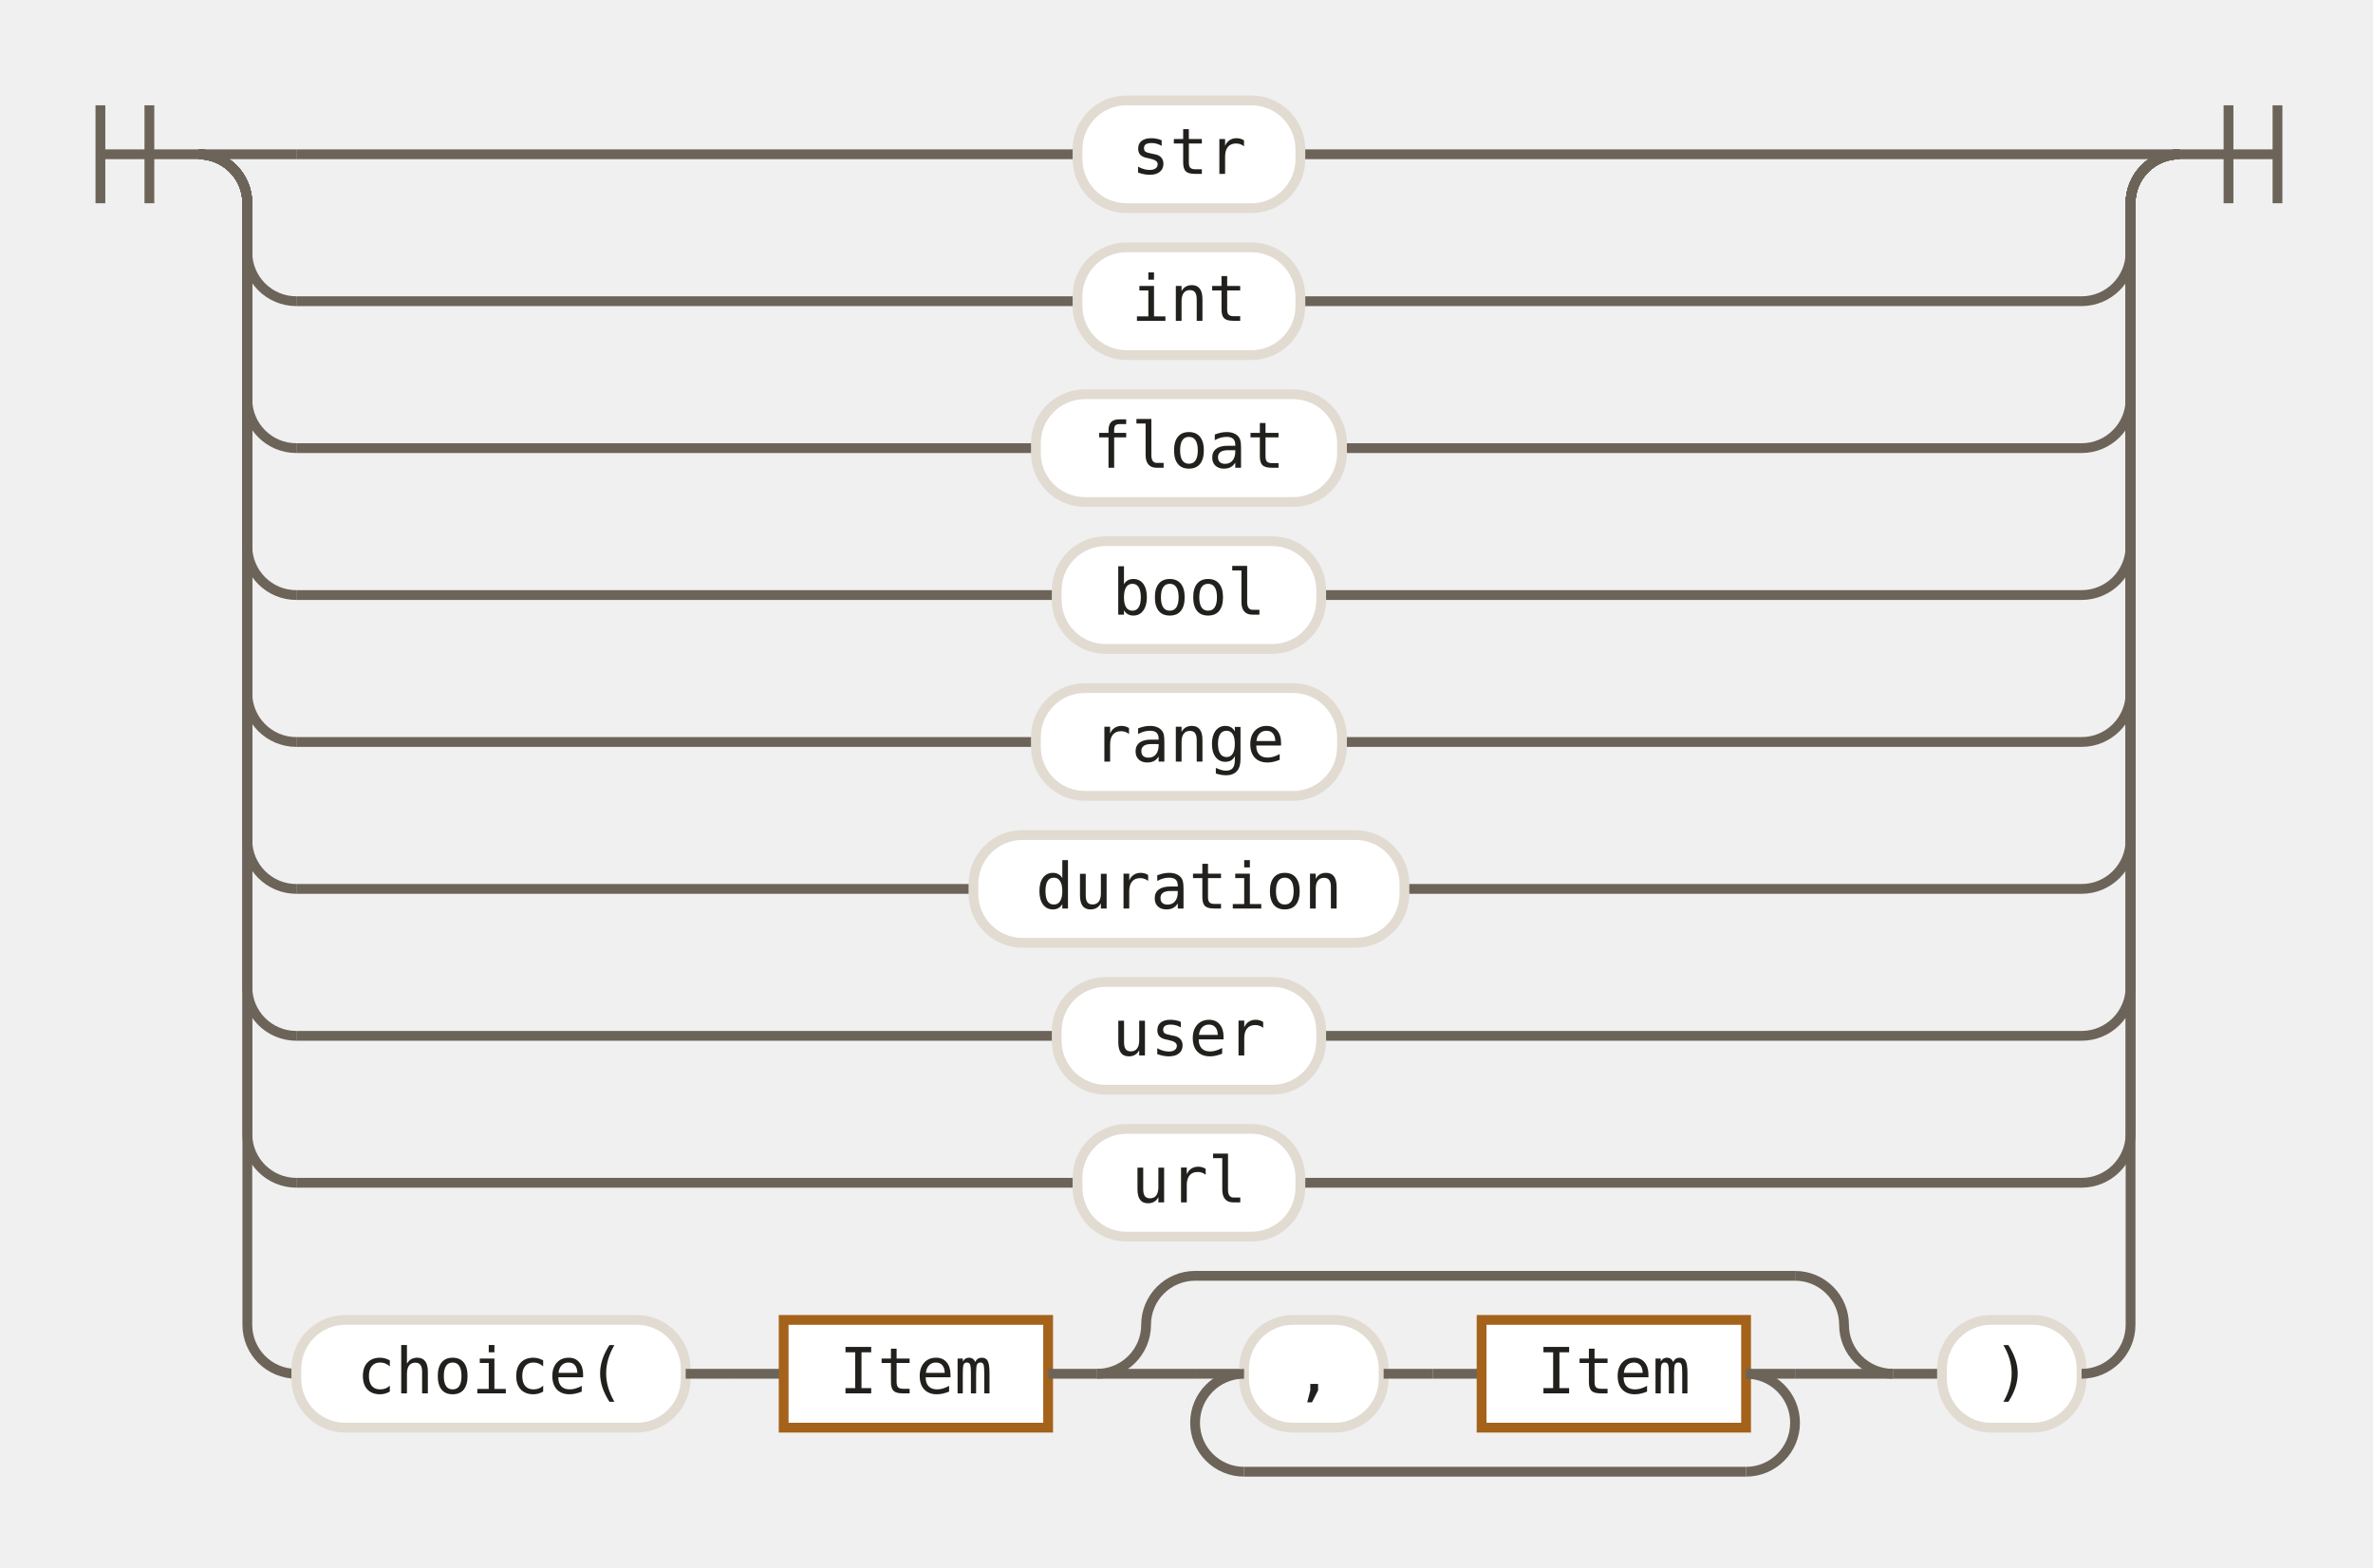
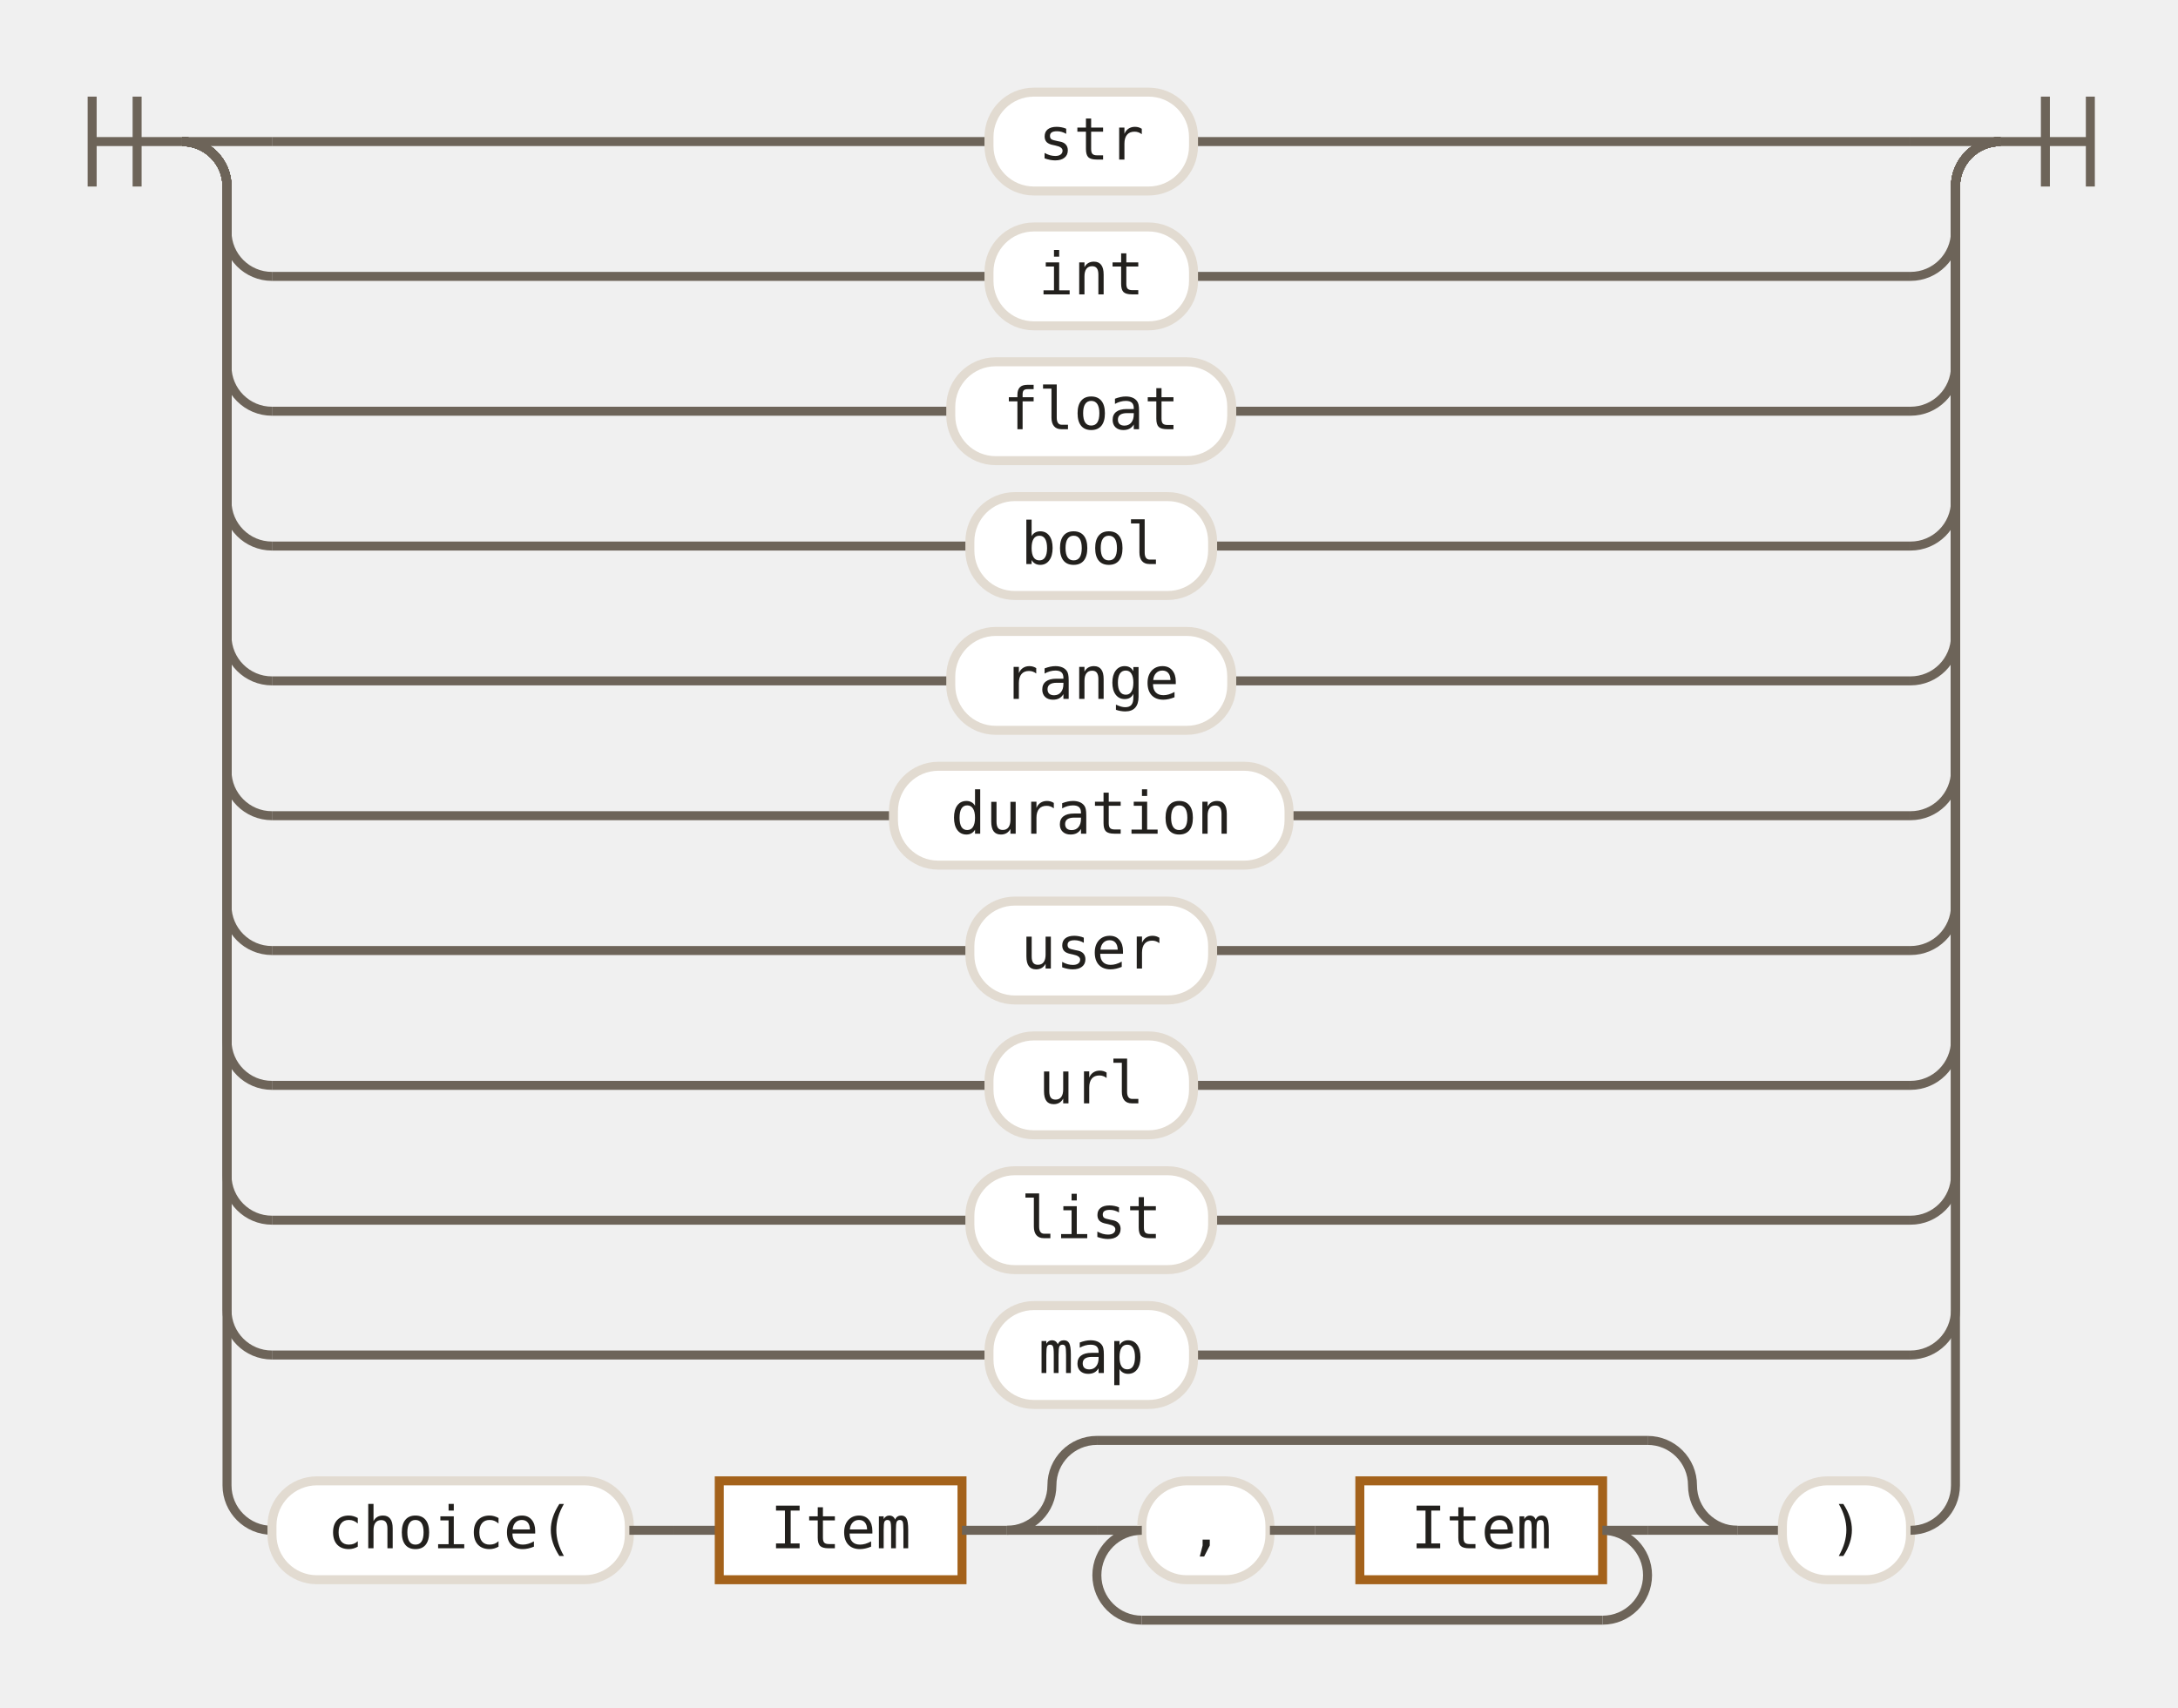
- <svg xmlns="http://www.w3.org/2000/svg" class="railroad-diagram" height="320" viewBox="0 0 484.5 320" width="484.5">
+ <svg xmlns="http://www.w3.org/2000/svg" class="railroad-diagram" height="380" viewBox="0 0 484.5 380" width="484.5">
  <g transform="translate(.5 .5)">
    <g>
      <path d="M20 21v20m10 -20v20m-10 -10h20" />
    </g>
    <g>
      <path d="M40 31h0.0" />
      <path d="M444.5 31h0.0" />
      <path d="M40.0 31h20" />
      <g class="terminal ">
        <path d="M60.0 31h159.5" />
        <path d="M265.0 31h159.5" />
        <rect height="22" rx="10" ry="10" width="45.5" x="219.5" y="20" />
        <text x="242.25" y="35">str</text>
      </g>
      <path d="M424.5 31h20" />
      <path d="M40.0 31a10 10 0 0 1 10 10v10a10 10 0 0 0 10 10" />
      <g class="terminal ">
        <path d="M60.0 61h159.5" />
        <path d="M265.0 61h159.5" />
        <rect height="22" rx="10" ry="10" width="45.5" x="219.5" y="50" />
        <text x="242.25" y="65">int</text>
      </g>
      <path d="M424.5 61a10 10 0 0 0 10 -10v-10a10 10 0 0 1 10 -10" />
      <path d="M40.0 31a10 10 0 0 1 10 10v40a10 10 0 0 0 10 10" />
      <g class="terminal ">
        <path d="M60.0 91h151.0" />
        <path d="M273.5 91h151.0" />
        <rect height="22" rx="10" ry="10" width="62.5" x="211" y="80" />
        <text x="242.25" y="95">float</text>
      </g>
      <path d="M424.5 91a10 10 0 0 0 10 -10v-40a10 10 0 0 1 10 -10" />
      <path d="M40.0 31a10 10 0 0 1 10 10v70a10 10 0 0 0 10 10" />
      <g class="terminal ">
        <path d="M60.0 121h155.25" />
        <path d="M269.25 121h155.25" />
        <rect height="22" rx="10" ry="10" width="54" x="215.25" y="110" />
        <text x="242.25" y="125">bool</text>
      </g>
      <path d="M424.5 121a10 10 0 0 0 10 -10v-70a10 10 0 0 1 10 -10" />
      <path d="M40.0 31a10 10 0 0 1 10 10v100a10 10 0 0 0 10 10" />
      <g class="terminal ">
        <path d="M60.0 151h151.0" />
        <path d="M273.5 151h151.0" />
        <rect height="22" rx="10" ry="10" width="62.5" x="211" y="140" />
        <text x="242.25" y="155">range</text>
      </g>
      <path d="M424.5 151a10 10 0 0 0 10 -10v-100a10 10 0 0 1 10 -10" />
      <path d="M40.0 31a10 10 0 0 1 10 10v130a10 10 0 0 0 10 10" />
      <g class="terminal ">
        <path d="M60.0 181h138.25" />
        <path d="M286.25 181h138.25" />
        <rect height="22" rx="10" ry="10" width="88" x="198.25" y="170" />
        <text x="242.25" y="185">duration</text>
      </g>
      <path d="M424.5 181a10 10 0 0 0 10 -10v-130a10 10 0 0 1 10 -10" />
      <path d="M40.0 31a10 10 0 0 1 10 10v160a10 10 0 0 0 10 10" />
      <g class="terminal ">
        <path d="M60.0 211h155.25" />
        <path d="M269.25 211h155.25" />
        <rect height="22" rx="10" ry="10" width="54" x="215.25" y="200" />
        <text x="242.25" y="215">user</text>
      </g>
      <path d="M424.5 211a10 10 0 0 0 10 -10v-160a10 10 0 0 1 10 -10" />
      <path d="M40.0 31a10 10 0 0 1 10 10v190a10 10 0 0 0 10 10" />
      <g class="terminal ">
        <path d="M60.0 241h159.5" />
        <path d="M265.0 241h159.5" />
        <rect height="22" rx="10" ry="10" width="45.5" x="219.5" y="230" />
        <text x="242.25" y="245">url</text>
      </g>
      <path d="M424.5 241a10 10 0 0 0 10 -10v-190a10 10 0 0 1 10 -10" />
-       <path d="M40.0 31a10 10 0 0 1 10 10v229a10 10 0 0 0 10 10" />
+       <path d="M40.0 31a10 10 0 0 1 10 10v220a10 10 0 0 0 10 10" />
+       <g class="terminal ">
+         <path d="M60.0 271h155.25" />
+         <path d="M269.25 271h155.25" />
+         <rect height="22" rx="10" ry="10" width="54" x="215.25" y="260" />
+         <text x="242.25" y="275">list</text>
+       </g>
+       <path d="M424.5 271a10 10 0 0 0 10 -10v-220a10 10 0 0 1 10 -10" />
+       <path d="M40.0 31a10 10 0 0 1 10 10v250a10 10 0 0 0 10 10" />
+       <g class="terminal ">
+         <path d="M60.0 301h159.5" />
+         <path d="M265.0 301h159.5" />
+         <rect height="22" rx="10" ry="10" width="45.5" x="219.5" y="290" />
+         <text x="242.25" y="305">map</text>
+       </g>
+       <path d="M424.5 301a10 10 0 0 0 10 -10v-250a10 10 0 0 1 10 -10" />
+       <path d="M40.0 31a10 10 0 0 1 10 10v289a10 10 0 0 0 10 10" />
      <g>
-         <path d="M60.0 280h0.0" />
-         <path d="M424.5 280h0.0" />
+         <path d="M60.0 340h0.0" />
+         <path d="M424.5 340h0.0" />
        <g class="terminal ">
-           <path d="M60.0 280h0.0" />
-           <path d="M139.5 280h0.0" />
-           <rect height="22" rx="10" ry="10" width="79.5" x="60" y="269" />
-           <text x="99.75" y="284">choice(</text>
+           <path d="M60.0 340h0.0" />
+           <path d="M139.5 340h0.0" />
+           <rect height="22" rx="10" ry="10" width="79.5" x="60" y="329" />
+           <text x="99.75" y="344">choice(</text>
        </g>
-         <path d="M139.5 280h10" />
-         <path d="M149.5 280h10" />
+         <path d="M139.5 340h10" />
+         <path d="M149.5 340h10" />
        <g class="non-terminal ">
-           <path d="M159.5 280h0.0" />
-           <path d="M213.5 280h0.0" />
-           <rect height="22" width="54" x="159.5" y="269" />
-           <text x="186.5" y="284">Item</text>
+           <path d="M159.5 340h0.0" />
+           <path d="M213.5 340h0.0" />
+           <rect height="22" width="54" x="159.5" y="329" />
+           <text x="186.5" y="344">Item</text>
        </g>
-         <path d="M213.5 280h10" />
+         <path d="M213.5 340h10" />
        <g>
-           <path d="M223.5 280h0.0" />
-           <path d="M386.0 280h0.0" />
-           <path d="M223.5 280a10 10 0 0 0 10 -10v0a10 10 0 0 1 10 -10" />
+           <path d="M223.5 340h0.0" />
+           <path d="M386.0 340h0.0" />
+           <path d="M223.5 340a10 10 0 0 0 10 -10v0a10 10 0 0 1 10 -10" />
          <g>
-             <path d="M243.5 260h122.5" />
+             <path d="M243.5 320h122.5" />
          </g>
-           <path d="M366.0 260a10 10 0 0 1 10 10v0a10 10 0 0 0 10 10" />
-           <path d="M223.5 280h20" />
+           <path d="M366.0 320a10 10 0 0 1 10 10v0a10 10 0 0 0 10 10" />
+           <path d="M223.5 340h20" />
          <g>
-             <path d="M243.5 280h0.0" />
-             <path d="M366.0 280h0.0" />
-             <path d="M243.5 280h10" />
+             <path d="M243.5 340h0.0" />
+             <path d="M366.0 340h0.0" />
+             <path d="M243.5 340h10" />
            <g>
-               <path d="M253.5 280h0.0" />
-               <path d="M356.0 280h0.0" />
+               <path d="M253.5 340h0.0" />
+               <path d="M356.0 340h0.0" />
              <g class="terminal ">
-                 <path d="M253.5 280h0.0" />
-                 <path d="M282.0 280h0.0" />
-                 <rect height="22" rx="10" ry="10" width="28.5" x="253.5" y="269" />
-                 <text x="267.75" y="284">,</text>
+                 <path d="M253.5 340h0.0" />
+                 <path d="M282.0 340h0.0" />
+                 <rect height="22" rx="10" ry="10" width="28.5" x="253.5" y="329" />
+                 <text x="267.75" y="344">,</text>
              </g>
-               <path d="M282.0 280h10" />
-               <path d="M292.0 280h10" />
+               <path d="M282.0 340h10" />
+               <path d="M292.0 340h10" />
              <g class="non-terminal ">
-                 <path d="M302.0 280h0.0" />
-                 <path d="M356.0 280h0.0" />
-                 <rect height="22" width="54" x="302" y="269" />
-                 <text x="329" y="284">Item</text>
+                 <path d="M302.0 340h0.0" />
+                 <path d="M356.0 340h0.0" />
+                 <rect height="22" width="54" x="302" y="329" />
+                 <text x="329" y="344">Item</text>
              </g>
            </g>
-             <path d="M356.0 280h10" />
-             <path d="M253.5 280a10 10 0 0 0 -10 10v0a10 10 0 0 0 10 10" />
+             <path d="M356.0 340h10" />
+             <path d="M253.5 340a10 10 0 0 0 -10 10v0a10 10 0 0 0 10 10" />
            <g>
-               <path d="M253.5 300h102.5" />
+               <path d="M253.5 360h102.5" />
            </g>
-             <path d="M356.0 300a10 10 0 0 0 10 -10v0a10 10 0 0 0 -10 -10" />
+             <path d="M356.0 360a10 10 0 0 0 10 -10v0a10 10 0 0 0 -10 -10" />
          </g>
-           <path d="M366.0 280h20" />
+           <path d="M366.0 340h20" />
        </g>
-         <path d="M386.0 280h10" />
+         <path d="M386.0 340h10" />
        <g class="terminal ">
-           <path d="M396.0 280h0.0" />
-           <path d="M424.5 280h0.0" />
-           <rect height="22" rx="10" ry="10" width="28.5" x="396" y="269" />
-           <text x="410.25" y="284">)</text>
+           <path d="M396.0 340h0.0" />
+           <path d="M424.5 340h0.0" />
+           <rect height="22" rx="10" ry="10" width="28.5" x="396" y="329" />
+           <text x="410.25" y="344">)</text>
        </g>
      </g>
-       <path d="M424.5 280a10 10 0 0 0 10 -10v-229a10 10 0 0 1 10 -10" />
+       <path d="M424.5 340a10 10 0 0 0 10 -10v-289a10 10 0 0 1 10 -10" />
    </g>
    <path d="M 444.5 31 h 20 m -10 -10 v 20 m 10 -20 v 20" />
  </g>
  <style>/*  */

svg.railroad-diagram { background: transparent; }
svg.railroad-diagram path { stroke-width: 2; stroke: #6d6459; fill: none; }
svg.railroad-diagram text { font: 13px ui-monospace, Consolas, monospace; text-anchor: middle;
  fill: #22201d; }
svg.railroad-diagram text.comment { font: italic 11px ui-monospace, Consolas, monospace; }
svg.railroad-diagram rect { stroke-width: 2; stroke: #e2dbd1; fill: #fff; }
svg.railroad-diagram rect.group-box { stroke: #a4621b; stroke-dasharray: 8 4; fill: none; }
svg.railroad-diagram .non-terminal rect { stroke: #a4621b; }
@media (prefers-color-scheme: dark) {
  svg.railroad-diagram path { stroke: #a99d8f; }
  svg.railroad-diagram text { fill: #efe7dd; }
  svg.railroad-diagram rect { stroke: #322c26; fill: #1b1815; }
  svg.railroad-diagram rect.group-box, svg.railroad-diagram .non-terminal rect { stroke: #e0a458; }
}

/*  */
</style>
</svg>
